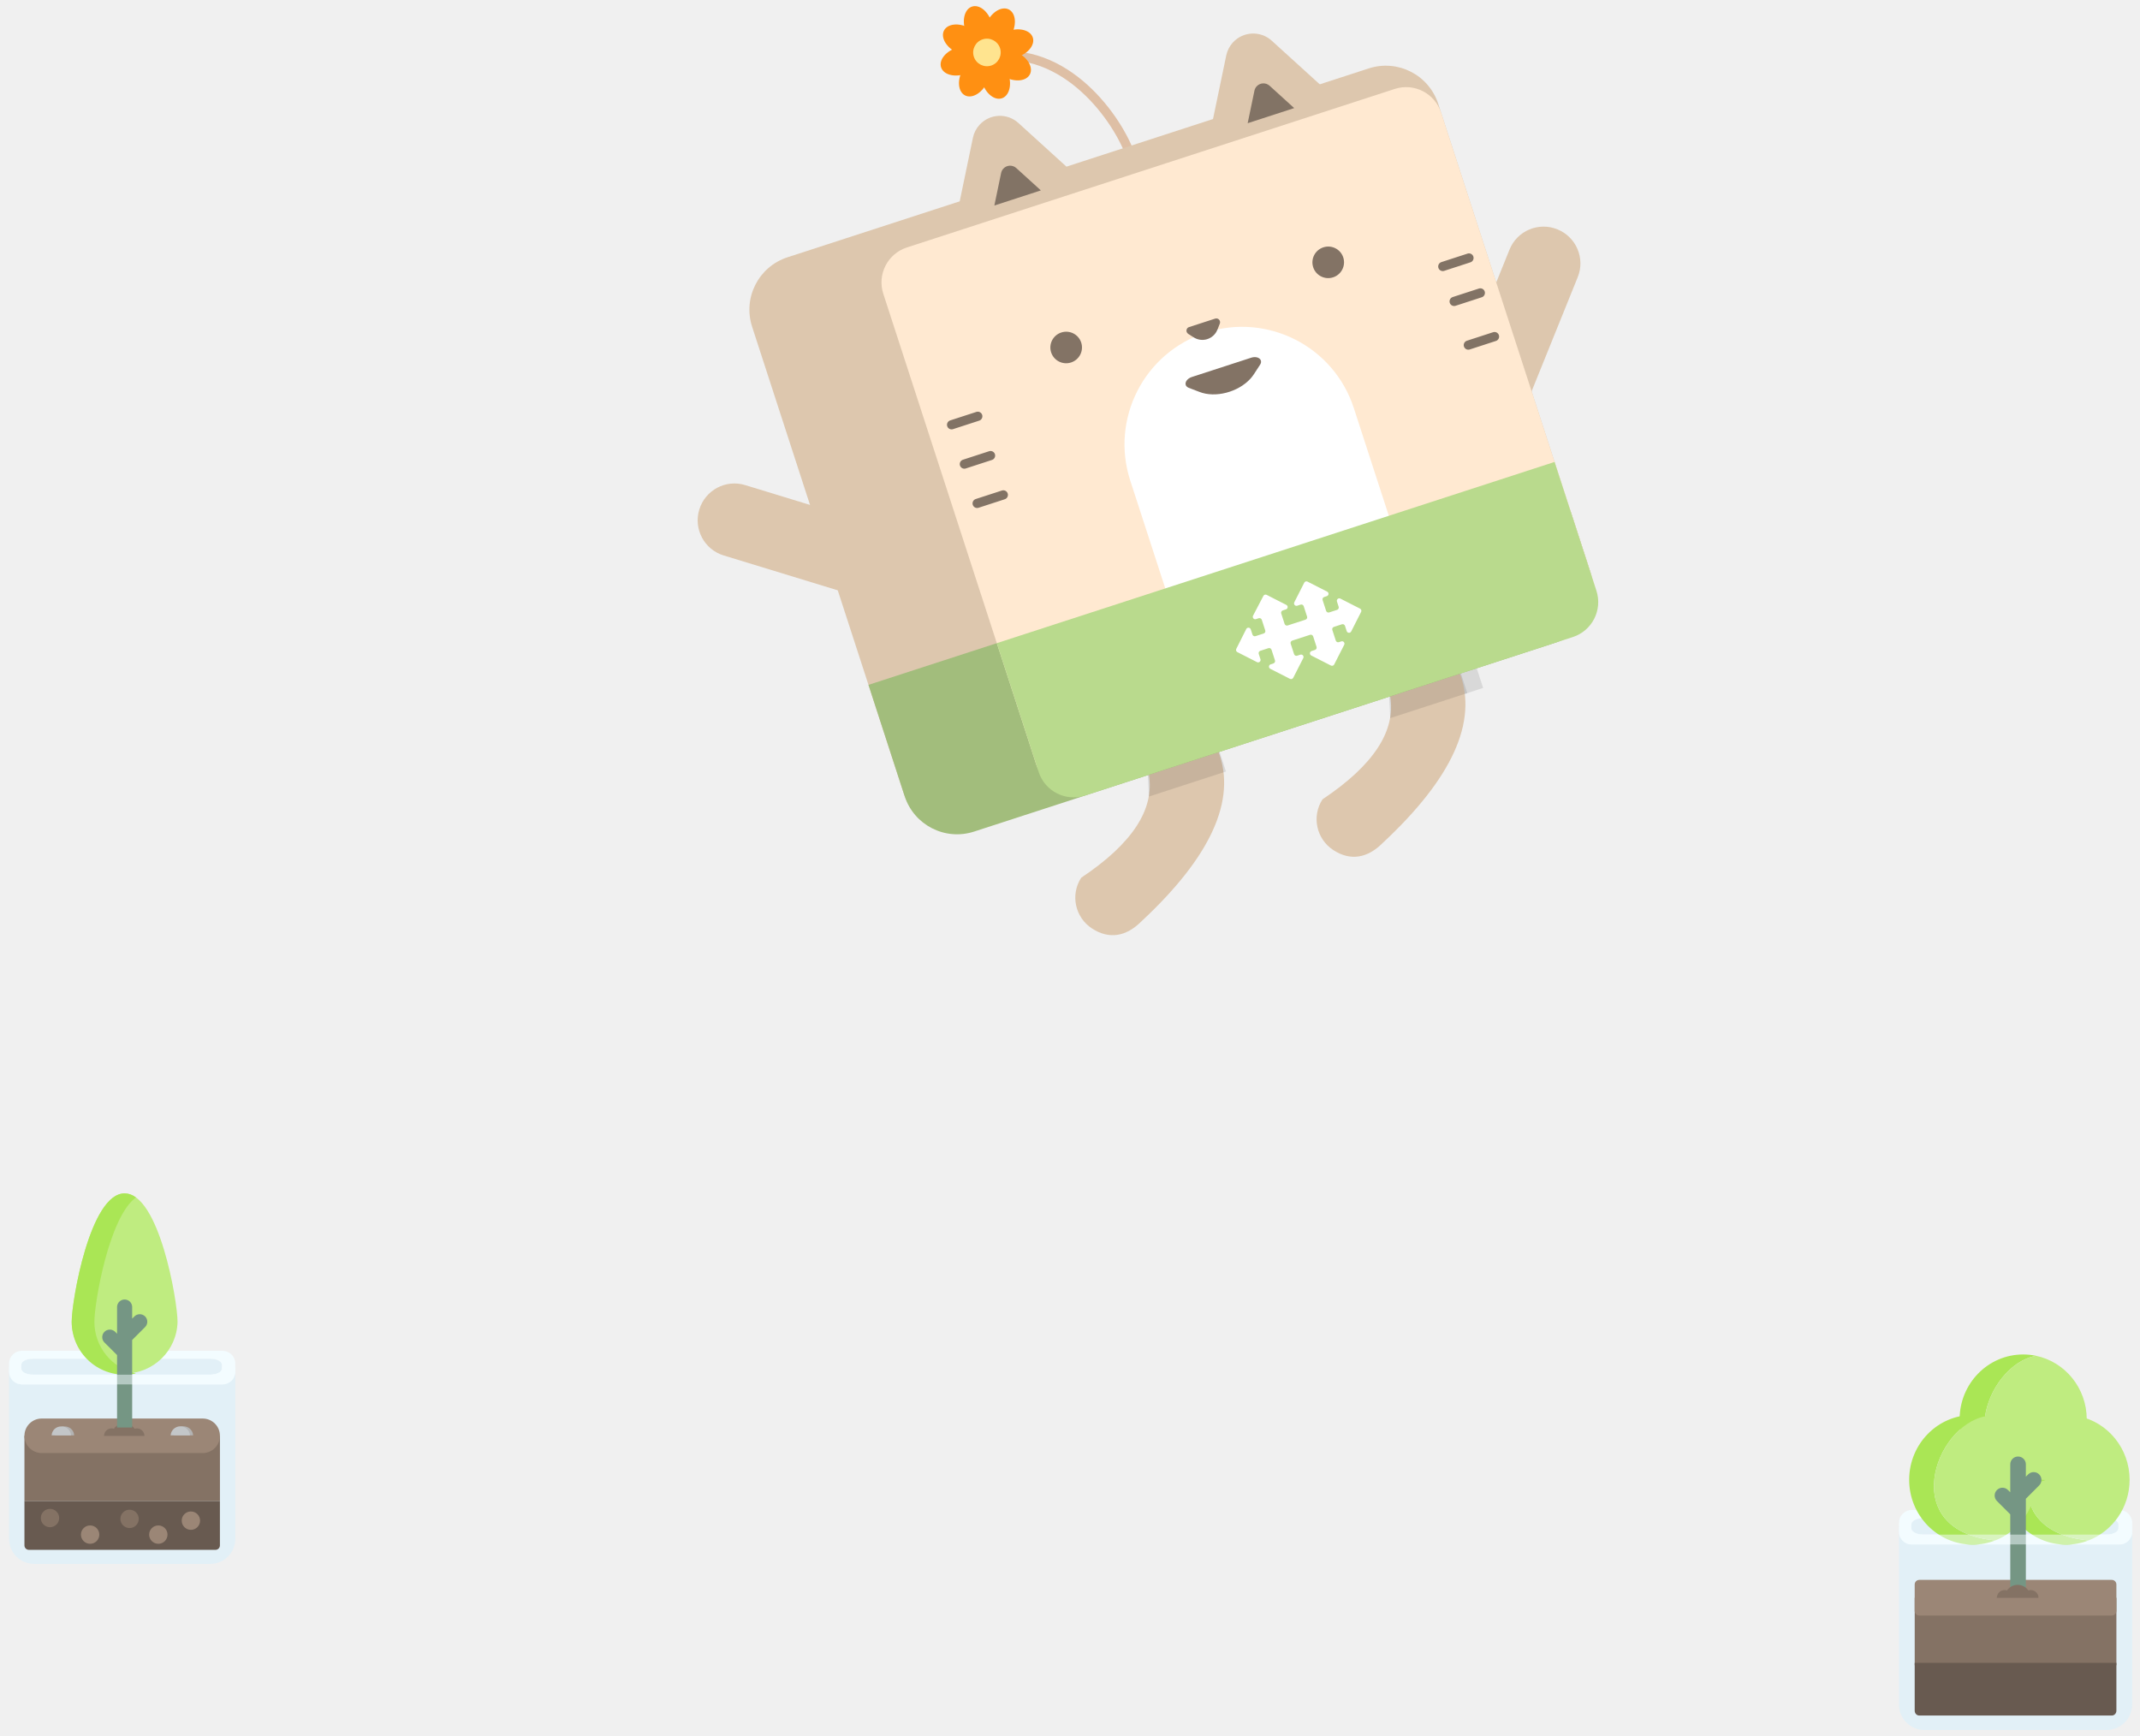
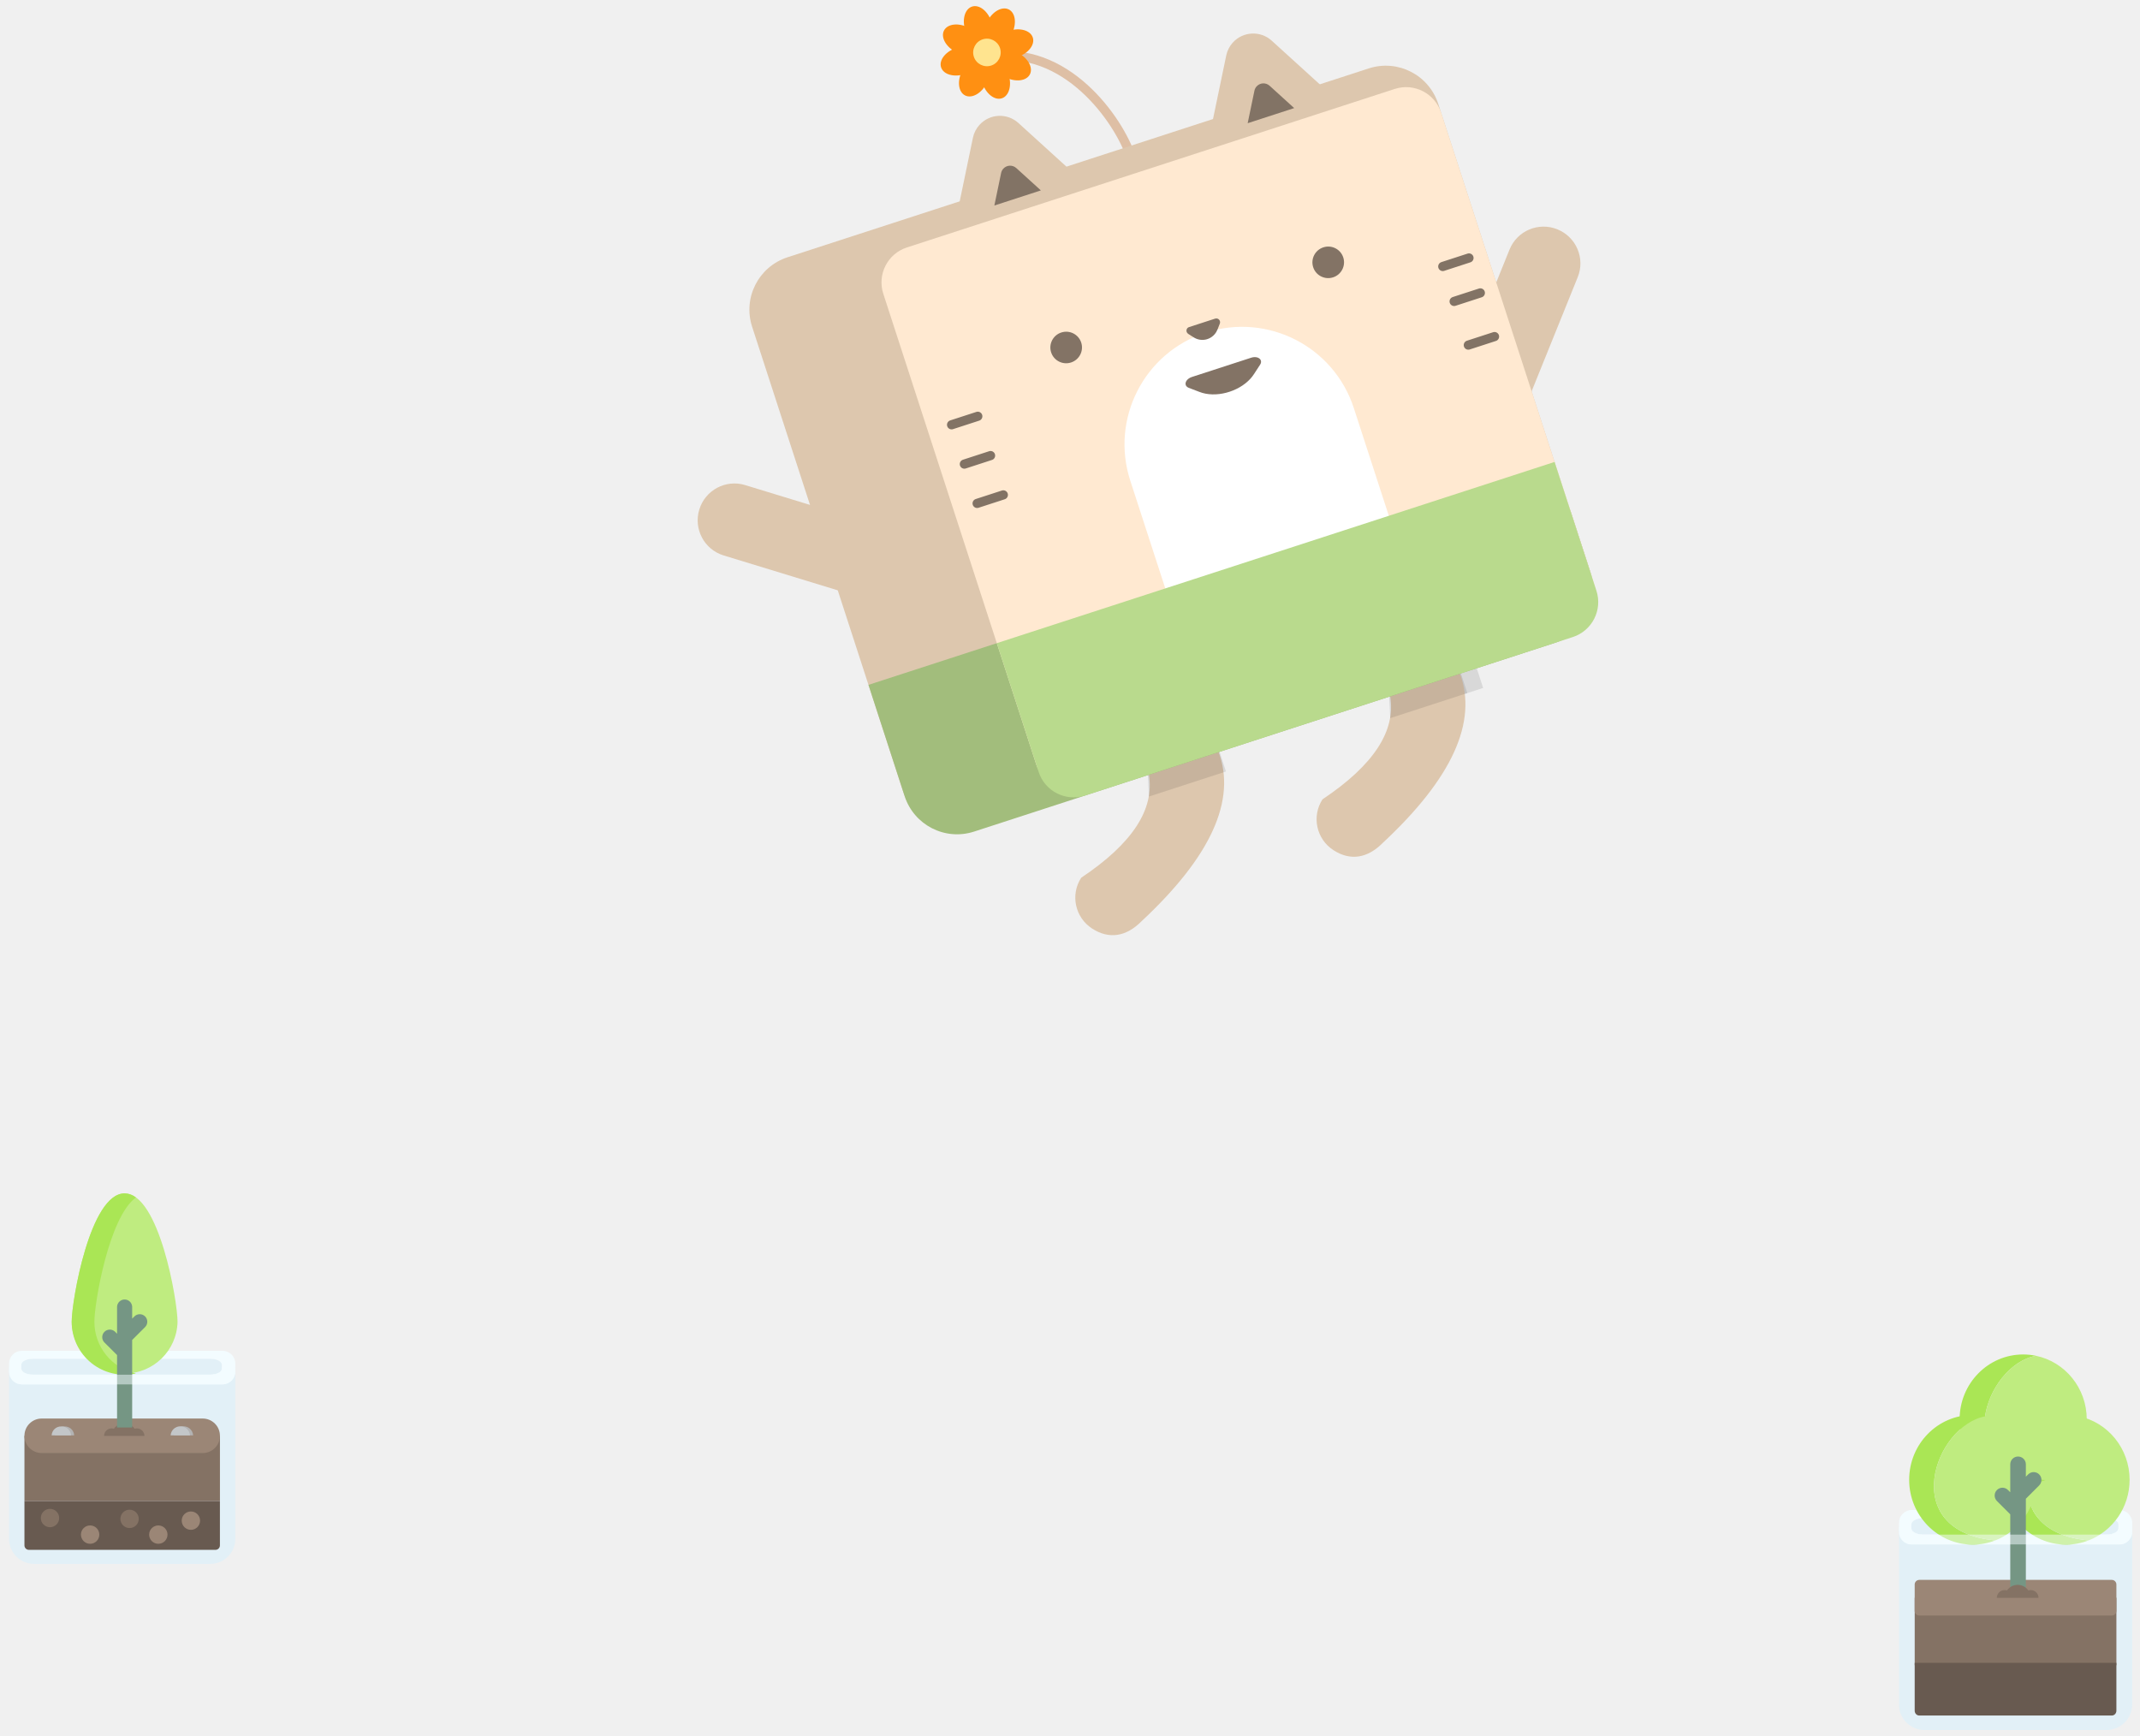
<svg xmlns="http://www.w3.org/2000/svg" xmlns:xlink="http://www.w3.org/1999/xlink" width="233px" height="189px" viewBox="0 0 233 189" version="1.1">
  <defs>
    <polygon id="path-1" points="0.001 22.254 25.415 22.254 25.415 0.131 0.001 0.131" />
    <polygon id="path-3" points="25.416 3.812 25.416 0.035 0.002 0.035 0.002 3.812" />
    <polygon id="path-5" points="0 0.131 0 2.062 25.414 2.062 25.414 0.131" />
  </defs>
-   <g id="Habitat-SaaS-Home-&amp;-Pricing/desktop" stroke="none" stroke-width="1" fill="none" fill-rule="evenodd">
-     <g id="Pricing-(desktop)-V2" transform="translate(-240, -911)">
-       <g id="jumping-habicat" transform="translate(240, 891)">
-         <g id="Group-31-Copy-2" transform="translate(125.7798, 67.53966) scale(-1, 1) rotate(18) translate(-125.7798, -67.53966) translate(73.27975, 14.03966)">
-           <g id="Group-30" transform="translate(0, -0)">
-             <g id="Group-29" transform="translate(-0, 0.555176)">
-               <rect id="Rectangle-3" fill-opacity="0.1" fill="#000000" x="27" y="87" width="8.01" height="3" />
-               <path d="M56.875,8.078 C48.597,9.242 45.588,18.908 45.588,23.246" id="Path-3" stroke="#DEBFA5" />
-               <path d="M65.63,106.267 C63.417,106.267 62.025,104.978 61.55,102.687 C59.04,92.657 60.047,85.967 64.573,82.618 C71.363,77.596 73.527,84.599 69.596,88.821 C66.976,91.637 66.989,96.121 69.635,102.275 C69.635,104.481 67.842,106.267 65.63,106.267 Z" id="Shape-Copy" fill="#DDC7AE" fill-rule="nonzero" transform="translate(65.87828, 93.57096) rotate(-51) translate(-65.87828, -93.57096) " />
-               <path d="M38.006,106.267 C35.793,106.267 34.401,104.978 33.926,102.687 C31.416,92.657 32.423,85.967 36.95,82.618 C43.739,77.596 45.903,84.599 41.973,88.821 C39.352,91.637 39.365,96.121 42.011,102.275 C42.011,104.481 40.218,106.267 38.006,106.267 Z" id="Shape-Copy-2" fill="#DDC7AE" fill-rule="nonzero" transform="translate(38.25438, 93.57096) rotate(-51) translate(-38.25438, -93.57096) " />
-               <path d="M9.907,61.561 C7.695,61.561 5.902,59.775 5.902,57.569 L5.902,42.815 L13.912,42.815 L13.912,57.569 C13.912,59.775 12.12,61.561 9.907,61.561 Z" id="Shape-Copy-3" fill="#DDC7AE" fill-rule="nonzero" transform="translate(9.90711, 52.18828) rotate(-220) translate(-9.90711, -52.18828) " />
-               <rect id="Rectangle-6" fill="#DDC7AE" x="12" y="22" width="78.545" height="65.309" rx="6" />
-               <path d="M18,69 L90.545,69 L90.545,81.746 L90.545,81.746 C90.545,85.06 87.859,87.746 84.545,87.746 L18,87.746 L18,87.746 C14.686,87.746 12,85.06 12,81.746 L12,75 L12,75 C12,71.686 14.686,69 18,69 Z" id="Rectangle-6" fill="#A2BD7C" />
-               <rect id="Rectangle-6-Copy" fill="#FFE9D1" x="12" y="25" width="63.852" height="61.845" rx="4" />
-               <path d="M43.77,43.871 L43.77,43.871 L43.77,43.871 C50.837,43.871 56.565,49.6 56.565,56.666 L56.565,69.728 L30.975,69.728 L30.975,56.666 L30.975,56.666 C30.975,49.6 36.703,43.871 43.77,43.871 Z" id="Rectangle-Copy-9" fill="#FFFFFF" />
-               <path d="M45.627,43.414 L45.202,43.929 C44.566,44.725 43.423,44.824 42.657,44.162 C42.575,44.088 42.504,44.015 42.433,43.929 L42.009,43.414 C41.868,43.242 41.891,42.985 42.056,42.838 C42.127,42.777 42.221,42.74 42.316,42.74 L45.32,42.74 C45.544,42.74 45.721,42.924 45.721,43.157 C45.721,43.242 45.686,43.34 45.627,43.414 Z" id="Shape-Copy-5" fill="#837365" fill-rule="nonzero" />
-               <ellipse id="Oval-Copy" fill="#837365" fill-rule="nonzero" cx="28.722" cy="40.717" rx="1.722" ry="1.717" />
-               <ellipse id="Oval-Copy-2" fill="#837365" fill-rule="nonzero" cx="58.722" cy="40.717" rx="1.722" ry="1.717" />
-               <path d="M47.391,49.014 L46.432,49.789 C44.993,50.988 42.408,51.135 40.676,50.139 C40.489,50.029 40.329,49.918 40.169,49.789 L39.21,49.014 C38.89,48.756 38.943,48.369 39.317,48.148 C39.476,48.055 39.69,48 39.903,48 L46.698,48 C47.204,48 47.604,48.277 47.604,48.627 C47.604,48.756 47.524,48.904 47.391,49.014 Z" id="Shape-Copy-4" fill="#837365" fill-rule="nonzero" />
-               <path d="M14,49 L17,49" id="Line-6" stroke="#827365" stroke-linecap="round" stroke-linejoin="round" />
-               <path d="M70.189,49.366 L73.189,49.366" id="Line-6-Copy-3" stroke="#827365" stroke-linecap="round" stroke-linejoin="round" />
-               <path d="M14,45 L17,45" id="Line-6-Copy" stroke="#827365" stroke-linecap="round" stroke-linejoin="round" />
-               <path d="M70.189,44.866 L73.189,44.866" id="Line-6-Copy-4" stroke="#827365" stroke-linecap="round" stroke-linejoin="round" />
-               <path d="M14,54 L17,54" id="Line-6-Copy-2" stroke="#827365" stroke-linecap="round" stroke-linejoin="round" />
-               <path d="M70.189,53.866 L73.189,53.866" id="Line-6-Copy-5" stroke="#827365" stroke-linecap="round" stroke-linejoin="round" />
-               <g id="Group-2" transform="translate(51, 14)">
-                 <path d="M10.324,1.866 L14.744,9.6 L0.695,9.6 L5.115,1.866 L5.115,1.866 C5.937,0.427 7.769,-0.073 9.208,0.749 C9.673,1.015 10.059,1.4 10.324,1.866 Z" id="Triangle-Copy-4" fill="#DDC7AE" />
-                 <path d="M8.588,6.46 L10.382,9.6 L5.057,9.6 L6.851,6.46 L6.851,6.46 C7.125,5.98 7.736,5.814 8.216,6.088 C8.371,6.176 8.499,6.305 8.588,6.46 Z" id="Triangle-Copy-5" fill="#827365" />
+   <g id="Page-1" stroke="none" stroke-width="1" fill="none" fill-rule="evenodd">
+     <g id="jumping-habicat" transform="translate(0, -20)">
+       <g id="Group-31-Copy-2" transform="translate(125.7798, 67.53966) scale(-1, 1) rotate(18) translate(-125.7798, -67.53966) translate(73.27975, 14.03966)">
+         <g id="Group-30">
+           <g id="Group-29" transform="translate(0, 0.555176)">
+             <rect id="Rectangle-3" fill-opacity="0.1" fill="#000000" fill-rule="nonzero" x="27" y="87" width="8.01" height="3" />
+             <path d="M56.875,8.078 C48.597,9.242 45.588,18.908 45.588,23.246" id="Path-3" stroke="#DEBFA5" />
+             <path d="M65.63,106.267 C63.417,106.267 62.025,104.978 61.55,102.687 C59.04,92.657 60.047,85.967 64.573,82.618 C71.363,77.596 73.527,84.599 69.596,88.821 C66.976,91.637 66.989,96.121 69.635,102.275 C69.635,104.481 67.842,106.267 65.63,106.267 Z" id="Shape-Copy" fill="#DDC7AE" fill-rule="nonzero" transform="translate(65.87828, 93.57096) rotate(-51) translate(-65.87828, -93.57096) " />
+             <path d="M38.006,106.267 C35.793,106.267 34.401,104.978 33.926,102.687 C31.416,92.657 32.423,85.967 36.95,82.618 C43.739,77.596 45.903,84.599 41.973,88.821 C39.352,91.637 39.365,96.121 42.011,102.275 C42.011,104.481 40.218,106.267 38.006,106.267 Z" id="Shape-Copy-2" fill="#DDC7AE" fill-rule="nonzero" transform="translate(38.25438, 93.57096) rotate(-51) translate(-38.25438, -93.57096) " />
+             <path d="M9.907,61.561 C7.695,61.561 5.902,59.775 5.902,57.569 L5.902,42.815 L13.912,42.815 L13.912,57.569 C13.912,59.775 12.12,61.561 9.907,61.561 Z" id="Shape-Copy-3" fill="#DDC7AE" fill-rule="nonzero" transform="translate(9.90711, 52.18828) rotate(140) translate(-9.90711, -52.18828) " />
+             <rect id="Rectangle-6" fill="#DDC7AE" fill-rule="nonzero" x="12" y="22" width="78.545" height="65.309" rx="6" />
+             <path d="M18,69 L90.545,69 L90.545,81.746 C90.545,85.06 87.859,87.746 84.545,87.746 L18,87.746 C14.686,87.746 12,85.06 12,81.746 L12,75 C12,71.686 14.686,69 18,69 Z" id="Rectangle-6" fill="#A2BD7C" fill-rule="nonzero" />
+             <rect id="Rectangle-6-Copy" fill="#FFE9D1" fill-rule="nonzero" x="12" y="25" width="63.852" height="61.845" rx="4" />
+             <path d="M43.77,43.871 C50.837,43.871 56.565,49.6 56.565,56.666 L56.565,69.728 L30.975,69.728 L30.975,56.666 C30.975,49.6 36.703,43.871 43.77,43.871 Z" id="Rectangle-Copy-9" fill="#FFFFFF" fill-rule="nonzero" />
+             <path d="M45.627,43.414 L45.202,43.929 C44.566,44.725 43.423,44.824 42.657,44.162 C42.575,44.088 42.504,44.015 42.433,43.929 L42.009,43.414 C41.868,43.242 41.891,42.985 42.056,42.838 C42.127,42.777 42.221,42.74 42.316,42.74 L45.32,42.74 C45.544,42.74 45.721,42.924 45.721,43.157 C45.721,43.242 45.686,43.34 45.627,43.414 Z" id="Shape-Copy-5" fill="#837365" fill-rule="nonzero" />
+             <ellipse id="Oval-Copy" fill="#837365" fill-rule="nonzero" cx="28.722" cy="40.717" rx="1.722" ry="1.717" />
+             <ellipse id="Oval-Copy-2" fill="#837365" fill-rule="nonzero" cx="58.722" cy="40.717" rx="1.722" ry="1.717" />
+             <path d="M47.391,49.014 L46.432,49.789 C44.993,50.988 42.408,51.135 40.676,50.139 C40.489,50.029 40.329,49.918 40.169,49.789 L39.21,49.014 C38.89,48.756 38.943,48.369 39.317,48.148 C39.476,48.055 39.69,48 39.903,48 L46.698,48 C47.204,48 47.604,48.277 47.604,48.627 C47.604,48.756 47.524,48.904 47.391,49.014 Z" id="Shape-Copy-4" fill="#837365" fill-rule="nonzero" />
+             <path d="M14,49 L17,49" id="Line-6" stroke="#827365" stroke-linecap="round" stroke-linejoin="round" />
+             <path d="M70.189,49.366 L73.189,49.366" id="Line-6-Copy-3" stroke="#827365" stroke-linecap="round" stroke-linejoin="round" />
+             <path d="M14,45 L17,45" id="Line-6-Copy" stroke="#827365" stroke-linecap="round" stroke-linejoin="round" />
+             <path d="M70.189,44.866 L73.189,44.866" id="Line-6-Copy-4" stroke="#827365" stroke-linecap="round" stroke-linejoin="round" />
+             <path d="M14,54 L17,54" id="Line-6-Copy-2" stroke="#827365" stroke-linecap="round" stroke-linejoin="round" />
+             <path d="M70.189,53.866 L73.189,53.866" id="Line-6-Copy-5" stroke="#827365" stroke-linecap="round" stroke-linejoin="round" />
+             <g id="Group-2" transform="translate(51, 14)" fill-rule="nonzero">
+               <path d="M10.324,1.866 L14.744,9.6 L0.695,9.6 L5.115,1.866 C5.937,0.427 7.769,-0.073 9.208,0.749 C9.673,1.015 10.059,1.4 10.324,1.866 Z" id="Triangle-Copy-4" fill="#DDC7AE" />
+               <path d="M8.588,6.46 L10.382,9.6 L5.057,9.6 L6.851,6.46 C7.125,5.98 7.736,5.814 8.216,6.088 C8.371,6.176 8.499,6.305 8.588,6.46 Z" id="Triangle-Copy-5" fill="#827365" />
+             </g>
+             <g id="Group-2-Copy" transform="translate(22, 14)" fill-rule="nonzero">
+               <path d="M10.324,1.866 L14.744,9.6 L0.695,9.6 L5.115,1.866 C5.937,0.427 7.769,-0.073 9.208,0.749 C9.673,1.015 10.059,1.4 10.324,1.866 Z" id="Triangle-Copy-4" fill="#DDC7AE" />
+               <path d="M8.588,6.46 L10.382,9.6 L5.057,9.6 L6.851,6.46 C7.125,5.98 7.736,5.814 8.216,6.088 C8.371,6.176 8.499,6.305 8.588,6.46 Z" id="Triangle-Copy-5" fill="#827365" />
+             </g>
+             <polygon id="Rectangle-3-Copy" fill-opacity="0.1" fill="#000000" fill-rule="nonzero" points="56.44 87 64.45 87 65.26 90 56.44 90" />
+             <polygon id="Rectangle-3-Copy-3" fill-opacity="0.1" fill="#000000" fill-rule="nonzero" points="28.816 87 36.826 87 37.636 90 28.816 90" />
+             <path d="M94.487,59.901 C92.274,59.901 90.482,58.115 90.482,55.909 L90.482,41.155 L98.492,41.155 L98.492,55.909 C98.492,58.115 96.699,59.901 94.487,59.901 Z" id="Shape-Copy-6" fill="#DDC7AE" fill-rule="nonzero" transform="translate(94.48689, 50.52846) rotate(-125) translate(-94.48689, -50.52846) " />
+             <g id="Group-28" transform="translate(48.5, 0)" fill-rule="nonzero">
+               <g id="Group-27" fill="#FF9012">
+                 <g id="Group-25" transform="translate(3.25, 2.25)">
+                   <ellipse id="Oval-2" transform="translate(8.25, 5.25) rotate(90) translate(-8.25, -5.25) " cx="8.25" cy="5.25" rx="1.5" ry="2.25" />
+                   <ellipse id="Oval-2" cx="5.25" cy="2.25" rx="1.5" ry="2.25" />
+                   <ellipse id="Oval-2" transform="translate(2.25, 5.25) rotate(-90) translate(-2.25, -5.25) " cx="2.25" cy="5.25" rx="1.5" ry="2.25" />
+                   <ellipse id="Oval-2" transform="translate(5.25, 8.25) rotate(-180) translate(-5.25, -8.25) " cx="5.25" cy="8.25" rx="1.5" ry="2.25" />
+                 </g>
+                 <g id="Group-25" transform="translate(8.5, 7.853553) rotate(45) translate(-8.5, -7.853553) translate(3, 2.353553)">
+                   <ellipse id="Oval-2" transform="translate(8.25, 5.25) rotate(90) translate(-8.25, -5.25) " cx="8.25" cy="5.25" rx="1.5" ry="2.25" />
+                   <ellipse id="Oval-2" cx="5.25" cy="2.25" rx="1.5" ry="2.25" />
+                   <ellipse id="Oval-2" transform="translate(2.25, 5.25) rotate(-90) translate(-2.25, -5.25) " cx="2.25" cy="5.25" rx="1.5" ry="2.25" />
+                   <ellipse id="Oval-2" transform="translate(5.25, 8.25) rotate(-180) translate(-5.25, -8.25) " cx="5.25" cy="8.25" rx="1.5" ry="2.25" />
+                 </g>
              </g>
-               <g id="Group-2-Copy" transform="translate(22, 14)">
-                 <path d="M10.324,1.866 L14.744,9.6 L0.695,9.6 L5.115,1.866 L5.115,1.866 C5.937,0.427 7.769,-0.073 9.208,0.749 C9.673,1.015 10.059,1.4 10.324,1.866 Z" id="Triangle-Copy-4" fill="#DDC7AE" />
-                 <path d="M8.588,6.46 L10.382,9.6 L5.057,9.6 L6.851,6.46 L6.851,6.46 C7.125,5.98 7.736,5.814 8.216,6.088 C8.371,6.176 8.499,6.305 8.588,6.46 Z" id="Triangle-Copy-5" fill="#827365" />
-               </g>
-               <polygon id="Rectangle-3-Copy" fill-opacity="0.1" fill="#000000" points="56.44 87 64.45 87 65.26 90 56.44 90" />
-               <polygon id="Rectangle-3-Copy-3" fill-opacity="0.1" fill="#000000" points="28.816 87 36.826 87 37.636 90 28.816 90" />
-               <path d="M94.487,59.901 C92.274,59.901 90.482,58.115 90.482,55.909 L90.482,41.155 L98.492,41.155 L98.492,55.909 C98.492,58.115 96.699,59.901 94.487,59.901 Z" id="Shape-Copy-6" fill="#DDC7AE" fill-rule="nonzero" transform="translate(94.48689, 50.52846) rotate(-125) translate(-94.48689, -50.52846) " />
-               <g id="Group-28" transform="translate(48.5, -0)">
-                 <g id="Group-27" fill="#FF9012">
-                   <g id="Group-25" transform="translate(3.25, 2.25)">
-                     <ellipse id="Oval-2" transform="translate(8.25, 5.25) rotate(-270) translate(-8.25, -5.25) " cx="8.25" cy="5.25" rx="1.5" ry="2.25" />
-                     <ellipse id="Oval-2" cx="5.25" cy="2.25" rx="1.5" ry="2.25" />
-                     <ellipse id="Oval-2" transform="translate(2.25, 5.25) rotate(-90) translate(-2.25, -5.25) " cx="2.25" cy="5.25" rx="1.5" ry="2.25" />
-                     <ellipse id="Oval-2" transform="translate(5.25, 8.25) rotate(-180) translate(-5.25, -8.25) " cx="5.25" cy="8.25" rx="1.5" ry="2.25" />
-                   </g>
-                   <g id="Group-25" transform="translate(8.5, 7.853553) rotate(45) translate(-8.5, -7.853553) translate(3, 2.353553)">
-                     <ellipse id="Oval-2" transform="translate(8.25, 5.25) rotate(-270) translate(-8.25, -5.25) " cx="8.25" cy="5.25" rx="1.5" ry="2.25" />
-                     <ellipse id="Oval-2" cx="5.25" cy="2.25" rx="1.5" ry="2.25" />
-                     <ellipse id="Oval-2" transform="translate(2.25, 5.25) rotate(-90) translate(-2.25, -5.25) " cx="2.25" cy="5.25" rx="1.5" ry="2.25" />
-                     <ellipse id="Oval-2" transform="translate(5.25, 8.25) rotate(-180) translate(-5.25, -8.25) " cx="5.25" cy="8.25" rx="1.5" ry="2.25" />
-                   </g>
-                 </g>
-                 <path d="M8.5,9 C7.673,9 7,8.327 7,7.5 C7,6.673 7.673,6 8.5,6 C9.327,6 10,6.673 10,7.5 C10,8.327 9.327,9 8.5,9" id="Fill-4" fill="#FFE48F" />
-               </g>
-               <path d="M12,69 L75.852,69 L75.852,83.746 L75.852,83.746 C75.852,85.955 74.061,87.746 71.852,87.746 L16,87.746 L16,87.746 C13.791,87.746 12,85.955 12,83.746 L12,69 Z" id="Rectangle-6-Copy" fill="#B9DA8D" />
-               <path d="M51.251,78.014 L49.547,79.718 C49.471,79.795 49.356,79.818 49.256,79.777 C49.156,79.735 49.091,79.637 49.092,79.529 L49.092,78.922 C49.092,78.776 48.974,78.657 48.827,78.657 L47.893,78.657 C47.747,78.657 47.628,78.776 47.628,78.922 L47.628,80.14 C47.628,80.286 47.747,80.405 47.893,80.405 L48.206,80.405 C48.314,80.404 48.412,80.468 48.454,80.568 C48.495,80.668 48.472,80.783 48.395,80.859 L46.691,82.563 C46.588,82.659 46.429,82.659 46.327,82.563 L44.623,80.859 C44.546,80.783 44.523,80.668 44.564,80.568 C44.606,80.468 44.704,80.404 44.812,80.405 L45.175,80.405 C45.322,80.405 45.441,80.286 45.441,80.14 L45.441,78.94 C45.441,78.794 45.322,78.675 45.175,78.675 L43.133,78.675 C42.987,78.675 42.868,78.794 42.868,78.94 L42.868,80.14 C42.868,80.286 42.987,80.405 43.133,80.405 L43.518,80.405 C43.626,80.404 43.724,80.468 43.766,80.568 C43.808,80.668 43.784,80.783 43.707,80.859 L42.003,82.563 C41.901,82.659 41.742,82.659 41.64,82.563 L39.935,80.859 C39.858,80.783 39.835,80.668 39.877,80.568 C39.918,80.468 40.016,80.404 40.124,80.405 L40.401,80.405 C40.547,80.405 40.666,80.286 40.666,80.14 L40.666,78.922 C40.666,78.776 40.547,78.657 40.401,78.657 L39.481,78.657 C39.335,78.657 39.216,78.776 39.216,78.922 L39.216,79.522 C39.217,79.63 39.152,79.728 39.053,79.77 C38.953,79.811 38.838,79.788 38.762,79.711 L37.072,78.014 C36.976,77.912 36.976,77.753 37.072,77.651 L38.776,75.946 C38.852,75.869 38.967,75.846 39.067,75.888 C39.167,75.929 39.232,76.027 39.23,76.135 L39.23,76.735 C39.23,76.881 39.349,77 39.496,77 L40.401,77 C40.547,77 40.666,76.881 40.666,76.735 L40.666,75.499 C40.666,75.353 40.547,75.234 40.401,75.234 L40.099,75.234 C39.991,75.235 39.893,75.171 39.851,75.071 C39.81,74.971 39.833,74.856 39.91,74.78 L41.614,73.076 C41.716,72.98 41.875,72.98 41.978,73.076 L43.671,74.776 C43.748,74.852 43.771,74.967 43.73,75.067 C43.688,75.167 43.59,75.232 43.482,75.23 L43.097,75.23 C42.95,75.23 42.831,75.349 42.831,75.496 L42.831,76.688 C42.831,76.834 42.95,76.953 43.097,76.953 L45.139,76.953 C45.285,76.953 45.404,76.834 45.404,76.688 L45.404,75.496 C45.404,75.349 45.285,75.23 45.139,75.23 L44.776,75.23 C44.667,75.232 44.569,75.167 44.528,75.067 C44.486,74.967 44.51,74.852 44.587,74.776 L46.291,73.072 C46.393,72.976 46.552,72.976 46.654,73.072 L48.395,74.776 C48.472,74.852 48.495,74.967 48.454,75.067 C48.412,75.167 48.314,75.232 48.206,75.23 L47.893,75.23 C47.747,75.23 47.628,75.349 47.628,75.496 L47.628,76.713 C47.628,76.86 47.747,76.978 47.893,76.978 L48.827,76.978 C48.974,76.978 49.092,76.86 49.092,76.713 L49.092,76.117 C49.091,76.009 49.156,75.911 49.256,75.869 C49.356,75.828 49.471,75.851 49.547,75.928 L51.251,77.651 C51.347,77.753 51.347,77.912 51.251,78.014 L51.251,78.014 Z" id="Shape" fill="#FFFFFF" fill-rule="nonzero" />
+               <path d="M8.5,9 C7.673,9 7,8.327 7,7.5 C7,6.673 7.673,6 8.5,6 C9.327,6 10,6.673 10,7.5 C10,8.327 9.327,9 8.5,9" id="Fill-4" fill="#FFE48F" />
+             </g>
+             <path d="M12,69 L75.852,69 L75.852,83.746 C75.852,85.955 74.061,87.746 71.852,87.746 L16,87.746 C13.791,87.746 12,85.955 12,83.746 L12,69 Z" id="Rectangle-6-Copy" fill="#B9DA8D" fill-rule="nonzero" />
+           </g>
+         </g>
+       </g>
+       <g id="Asset-268-Copy-3" transform="translate(0.986328, 149.9302)" fill-rule="nonzero">
+         <path d="M24.633,18.928 L24.633,37.616 C24.633,39.122 23.41,40.344 21.901,40.344 L2.734,40.344 C2.009,40.345 1.314,40.057 0.801,39.546 C0.288,39.034 -2.85327692e-07,38.34 0,37.616 L0,18.928 L1.318,18.928 L1.318,19.085 C1.318,19.446 1.864,19.741 2.547,19.741 L21.935,19.741 C22.611,19.741 23.164,19.448 23.164,19.085 L23.164,18.928 L24.633,18.928 Z" id="Shape" fill="#E2F0F7" />
+         <path d="M23.178,18.928 L23.178,19.085 C23.178,19.446 22.626,19.741 21.95,19.741 L2.562,19.741 C1.878,19.741 1.333,19.448 1.333,19.085 L1.333,18.928 L23.178,18.928 Z" id="Shape" fill="#E2F0F7" />
+         <path d="M23.178,18.661 L23.178,19.085 C23.178,19.446 22.626,19.741 21.95,19.741 L2.562,19.741 C1.878,19.741 1.333,19.448 1.333,19.085 L1.333,18.661 C1.333,18.301 1.878,18.005 2.562,18.005 L21.95,18.005 C22.626,18.008 23.178,18.301 23.178,18.661 Z" id="Shape" fill="#F3FCFF" />
+         <path d="M23.178,18.661 L23.178,19.085 C23.178,19.446 22.626,19.741 21.95,19.741 L2.562,19.741 C1.878,19.741 1.333,19.448 1.333,19.085 L1.333,18.661 C1.333,18.301 1.878,18.005 2.562,18.005 L21.95,18.005 C22.626,18.008 23.178,18.301 23.178,18.661 Z" id="Shape" fill="#E2F0F7" />
+         <path d="M23.246,17.141 L1.389,17.141 C1.02,17.14 0.667,17.285 0.406,17.545 C0.146,17.805 -0.001,18.158 -1.07625277e-16,18.526 L-1.07625277e-16,19.412 C-0.001,19.779 0.145,20.132 0.405,20.392 C0.665,20.651 1.018,20.797 1.386,20.797 L23.246,20.797 C24.011,20.795 24.631,20.176 24.633,19.412 L24.633,18.526 C24.631,17.762 24.011,17.143 23.246,17.141 Z M23.178,19.078 C23.178,19.438 22.626,19.734 21.95,19.734 L2.562,19.734 C1.878,19.734 1.333,19.441 1.333,19.078 L1.333,18.661 C1.333,18.301 1.878,18.005 2.562,18.005 L21.95,18.005 C22.626,18.005 23.178,18.298 23.178,18.661 L23.178,19.078 Z" id="Shape" fill="#F3FCFF" />
+         <rect id="Rectangle-path" fill="#847264" x="1.675" y="26.393" width="21.286" height="7.119" />
+         <path d="M1.675,33.513 L22.958,33.513 L22.958,38.327 C22.958,38.595 22.741,38.812 22.473,38.812 L2.159,38.812 C1.892,38.812 1.675,38.595 1.675,38.327 L1.675,33.513 Z" id="Shape" fill="#685A50" />
+         <rect id="Rectangle-path" fill="#9B8676" x="1.675" y="24.515" width="21.286" height="3.757" rx="1.878" />
+         <path d="M20.045,26.345 L17.934,26.345 C17.972,25.791 18.432,25.361 18.988,25.361 C19.544,25.361 20.005,25.791 20.042,26.345 L20.045,26.345 Z" id="Shape" fill="#B3B3B3" />
+         <path d="M19.698,26.345 L17.59,26.345 C17.627,25.791 18.088,25.361 18.644,25.361 C19.2,25.361 19.661,25.791 19.698,26.345 Z" id="Shape" fill="#C3C6C8" />
+         <path d="M7.089,26.345 L4.98,26.345 C5.007,25.788 5.477,25.356 6.035,25.377 C6.592,25.356 7.063,25.788 7.089,26.345 Z" id="Shape" fill="#B3B3B3" />
+         <path d="M6.745,26.345 L4.636,26.345 C4.662,25.788 5.133,25.356 5.69,25.377 C6.248,25.356 6.718,25.788 6.745,26.345 Z" id="Shape" fill="#C3C6C8" />
+         <circle id="Oval" fill="#9B8676" cx="16.252" cy="37.153" r="1" />
+         <circle id="Oval" fill="#9B8676" cx="8.826" cy="37.153" r="1" />
+         <circle id="Oval" fill="#847264" cx="13.121" cy="35.44" r="1" />
+         <circle id="Oval" fill="#9B8676" cx="19.798" cy="35.633" r="1" />
+         <circle id="Oval" fill="#847264" cx="4.457" cy="35.348" r="1" />
+         <path d="M10.341,26.41 L14.74,26.41 C14.74,25.956 14.371,25.587 13.916,25.587 C13.833,25.589 13.752,25.602 13.673,25.628 C13.417,25.258 12.996,25.038 12.545,25.038 C12.095,25.038 11.673,25.258 11.417,25.628 C11.339,25.602 11.257,25.589 11.175,25.587 C10.955,25.585 10.743,25.67 10.586,25.825 C10.429,25.979 10.341,26.19 10.341,26.41 Z" id="Shape" fill="#847264" />
+         <path d="M12.58,0 C8.824,0 6.82,11.702 6.82,13.977 C6.884,17.11 9.445,19.616 12.582,19.616 C15.718,19.616 18.279,17.11 18.344,13.977 C18.344,11.702 16.337,0 12.58,0 Z" id="Shape" fill="#BFEC80" />
+         <path d="M9.289,13.977 C9.289,11.966 10.857,2.6 13.816,0.445 C13.463,0.168 13.03,0.012 12.58,0 C8.824,-2.31935679e-16 6.82,11.702 6.82,13.977 C6.813,15.723 7.601,17.377 8.962,18.472 C10.322,19.567 12.108,19.985 13.814,19.608 C11.17,19.024 9.288,16.682 9.289,13.977 Z" id="Shape" fill="#AAE655" />
+         <path d="M14.81,13.396 C14.489,13.076 13.968,13.076 13.647,13.396 L13.404,13.638 L13.404,12.334 C13.381,11.897 13.019,11.555 12.582,11.555 C12.144,11.555 11.783,11.897 11.759,12.334 L11.759,15.282 L11.517,15.04 C11.19,14.751 10.695,14.765 10.387,15.073 C10.078,15.381 10.063,15.876 10.353,16.202 L11.759,17.606 L11.759,25.488 L13.404,25.488 L13.404,15.962 L14.81,14.558 C15.131,14.237 15.131,13.718 14.81,13.396 Z" id="Shape" fill="#759684" />
+         <g id="Group" opacity="0.5" transform="translate(0, 18.8817)" fill="#F3FCFF">
+           <path d="M24.633,0.046 L24.633,0.53 C24.631,1.294 24.011,1.913 23.246,1.915 L1.386,1.915 C1.018,1.915 0.665,1.77 0.405,1.51 C0.145,1.25 -0.001,0.898 0,0.53 L-2.12896319e-06,0.046 L1.318,0.046 L1.318,0.203 C1.318,0.564 1.864,0.859 2.547,0.859 L21.935,0.859 C22.611,0.859 23.164,0.566 23.164,0.203 L23.164,0.046 L24.633,0.046 Z" id="Shape" />
+         </g>
+       </g>
+       <g id="Page-1-Copy-2" transform="translate(206.7426, 167.2193)">
+         <g id="Group-13" transform="translate(0, 17.14089)">
+           <g id="Group-3" transform="translate(0, 1.750295)">
+             <g id="Fill-1-Clipped">
+               <mask id="mask-2" fill="white">
+                 <use xlink:href="#path-1" />
+               </mask>
+               <g id="path-1" />
+               <path d="M25.415,0.131 L25.415,19.435 C25.415,20.992 24.153,22.254 22.596,22.254 L2.82,22.254 C1.263,22.254 0.001,20.992 0.001,19.435 L0.001,0.131 L1.361,0.131 L1.361,0.293 C1.361,0.667 1.925,0.97 2.63,0.97 L22.645,0.97 C23.343,0.97 23.914,0.667 23.914,0.293 L23.914,0.131 L25.415,0.131 Z" id="Fill-1" fill="#E2F0F7" fill-rule="nonzero" mask="url(#mask-2)" />
+             </g>
+           </g>
+           <path d="M23.915,1.881 L23.915,2.043 C23.915,2.417 23.344,2.72 22.646,2.72 L2.631,2.72 C1.926,2.72 1.362,2.417 1.362,2.043 L1.362,1.881 L23.915,1.881 Z" id="Fill-4" fill="#E2F0F7" fill-rule="nonzero" />
+           <path d="M23.915,1.606 L23.915,2.044 C23.915,2.417 23.344,2.72 22.646,2.72 L2.631,2.72 C1.926,2.72 1.362,2.417 1.362,2.044 L1.362,1.606 C1.362,1.233 1.926,0.93 2.631,0.93 L22.646,0.93 C23.344,0.93 23.915,1.233 23.915,1.606" id="Fill-6" fill="#F3FCFF" fill-rule="nonzero" />
+           <path d="M23.915,1.606 L23.915,2.044 C23.915,2.417 23.344,2.72 22.646,2.72 L2.631,2.72 C1.926,2.72 1.362,2.417 1.362,2.044 L1.362,1.606 C1.362,1.233 1.926,0.93 2.631,0.93 L22.646,0.93 C23.344,0.93 23.915,1.233 23.915,1.606" id="Fill-8" fill="#E2F0F7" fill-rule="nonzero" />
+           <g id="Group-12">
+             <g id="Fill-10-Clipped">
+               <mask id="mask-4" fill="white">
+                 <use xlink:href="#path-3" />
+               </mask>
+               <g id="path-3" />
+               <path d="M23.915,2.043 C23.915,2.417 23.344,2.72 22.646,2.72 L2.631,2.72 C1.926,2.72 1.362,2.417 1.362,2.043 L1.362,1.606 C1.362,1.233 1.926,0.93 2.631,0.93 L22.646,0.93 C23.344,0.93 23.915,1.233 23.915,1.606 L23.915,2.043 Z M23.985,0.035 L1.432,0.035 C0.636,0.035 0.002,0.676 0.002,1.466 L0.002,2.382 C0.002,3.171 0.636,3.812 1.432,3.812 L23.985,3.812 C24.775,3.812 25.416,3.171 25.416,2.382 L25.416,1.466 C25.416,0.676 24.775,0.035 23.985,0.035 Z" id="Fill-10" fill="#F3FCFF" fill-rule="nonzero" mask="url(#mask-4)" />
            </g>
          </g>
        </g>
-         <g id="Asset-268-Copy-3" transform="translate(0.986328, 149.9302)" fill-rule="nonzero">
-           <path d="M24.633,18.928 L24.633,37.616 C24.633,39.122 23.41,40.344 21.901,40.344 L2.734,40.344 C2.009,40.345 1.314,40.057 0.801,39.546 C0.288,39.034 -2.85327692e-07,38.34 0,37.616 L0,18.928 L1.318,18.928 L1.318,19.085 C1.318,19.446 1.864,19.741 2.547,19.741 L21.935,19.741 C22.611,19.741 23.164,19.448 23.164,19.085 L23.164,18.928 L24.633,18.928 Z" id="Shape" fill="#E2F0F7" />
-           <path d="M23.178,18.928 L23.178,19.085 C23.178,19.446 22.626,19.741 21.95,19.741 L2.562,19.741 C1.878,19.741 1.333,19.448 1.333,19.085 L1.333,18.928 L23.178,18.928 Z" id="Shape" fill="#E2F0F7" />
-           <path d="M23.178,18.661 L23.178,19.085 C23.178,19.446 22.626,19.741 21.95,19.741 L2.562,19.741 C1.878,19.741 1.333,19.448 1.333,19.085 L1.333,18.661 C1.333,18.301 1.878,18.005 2.562,18.005 L21.95,18.005 C22.626,18.008 23.178,18.301 23.178,18.661 Z" id="Shape" fill="#F3FCFF" />
-           <path d="M23.178,18.661 L23.178,19.085 C23.178,19.446 22.626,19.741 21.95,19.741 L2.562,19.741 C1.878,19.741 1.333,19.448 1.333,19.085 L1.333,18.661 C1.333,18.301 1.878,18.005 2.562,18.005 L21.95,18.005 C22.626,18.008 23.178,18.301 23.178,18.661 Z" id="Shape" fill="#E2F0F7" />
-           <path d="M23.246,17.141 L1.389,17.141 C1.02,17.14 0.667,17.285 0.406,17.545 C0.146,17.805 -0.001,18.158 -1.07625277e-16,18.526 L-1.07625277e-16,19.412 C-0.001,19.779 0.145,20.132 0.405,20.392 C0.665,20.651 1.018,20.797 1.386,20.797 L23.246,20.797 C24.011,20.795 24.631,20.176 24.633,19.412 L24.633,18.526 C24.631,17.762 24.011,17.143 23.246,17.141 L23.246,17.141 Z M23.178,19.078 C23.178,19.438 22.626,19.734 21.95,19.734 L2.562,19.734 C1.878,19.734 1.333,19.441 1.333,19.078 L1.333,18.661 C1.333,18.301 1.878,18.005 2.562,18.005 L21.95,18.005 C22.626,18.005 23.178,18.298 23.178,18.661 L23.178,19.078 Z" id="Shape" fill="#F3FCFF" />
-           <rect id="Rectangle-path" fill="#847264" x="1.675" y="26.393" width="21.286" height="7.119" />
-           <path d="M1.675,33.513 L22.958,33.513 L22.958,38.327 C22.958,38.595 22.741,38.812 22.473,38.812 L2.159,38.812 C1.892,38.812 1.675,38.595 1.675,38.327 L1.675,33.513 Z" id="Shape" fill="#685A50" />
-           <rect id="Rectangle-path" fill="#9B8676" x="1.675" y="24.515" width="21.286" height="3.757" rx="1.878" />
-           <path d="M20.045,26.345 L17.934,26.345 C17.972,25.791 18.432,25.361 18.988,25.361 C19.544,25.361 20.005,25.791 20.042,26.345 L20.045,26.345 Z" id="Shape" fill="#B3B3B3" />
-           <path d="M19.698,26.345 L17.59,26.345 C17.627,25.791 18.088,25.361 18.644,25.361 C19.2,25.361 19.661,25.791 19.698,26.345 Z" id="Shape" fill="#C3C6C8" />
-           <path d="M7.089,26.345 L4.98,26.345 C5.007,25.788 5.477,25.356 6.035,25.377 C6.592,25.356 7.063,25.788 7.089,26.345 Z" id="Shape" fill="#B3B3B3" />
-           <path d="M6.745,26.345 L4.636,26.345 C4.662,25.788 5.133,25.356 5.69,25.377 C6.248,25.356 6.718,25.788 6.745,26.345 Z" id="Shape" fill="#C3C6C8" />
-           <ellipse id="Oval" fill="#9B8676" cx="16.252" cy="37.153" rx="1" ry="1" />
-           <ellipse id="Oval" fill="#9B8676" cx="8.826" cy="37.153" rx="1" ry="1" />
-           <ellipse id="Oval" fill="#847264" cx="13.121" cy="35.44" rx="1" ry="1" />
-           <ellipse id="Oval" fill="#9B8676" cx="19.798" cy="35.633" rx="1" ry="1" />
-           <ellipse id="Oval" fill="#847264" cx="4.457" cy="35.348" rx="1" ry="1" />
-           <path d="M10.341,26.41 L14.74,26.41 C14.74,25.956 14.371,25.587 13.916,25.587 C13.833,25.589 13.752,25.602 13.673,25.628 C13.417,25.258 12.996,25.038 12.545,25.038 C12.095,25.038 11.673,25.258 11.417,25.628 C11.339,25.602 11.257,25.589 11.175,25.587 C10.955,25.585 10.743,25.67 10.586,25.825 C10.429,25.979 10.341,26.19 10.341,26.41 Z" id="Shape" fill="#847264" />
-           <path d="M12.58,0 C8.824,0 6.82,11.702 6.82,13.977 C6.884,17.11 9.445,19.616 12.582,19.616 C15.718,19.616 18.279,17.11 18.344,13.977 C18.344,11.702 16.337,0 12.58,0 Z" id="Shape" fill="#BFEC80" />
-           <path d="M9.289,13.977 C9.289,11.966 10.857,2.6 13.816,0.445 C13.463,0.168 13.03,0.012 12.58,0 C8.824,-2.31935679e-16 6.82,11.702 6.82,13.977 C6.813,15.723 7.601,17.377 8.962,18.472 C10.322,19.567 12.108,19.985 13.814,19.608 C11.17,19.024 9.288,16.682 9.289,13.977 Z" id="Shape" fill="#AAE655" />
-           <path d="M14.81,13.396 C14.489,13.076 13.968,13.076 13.647,13.396 L13.404,13.638 L13.404,12.334 C13.381,11.897 13.019,11.555 12.582,11.555 C12.144,11.555 11.783,11.897 11.759,12.334 L11.759,15.282 L11.517,15.04 C11.19,14.751 10.695,14.765 10.387,15.073 C10.078,15.381 10.063,15.876 10.353,16.202 L11.759,17.606 L11.759,25.488 L13.404,25.488 L13.404,15.962 L14.81,14.558 C15.131,14.237 15.131,13.718 14.81,13.396 L14.81,13.396 Z" id="Shape" fill="#759684" />
-           <g id="Group" opacity="0.5" transform="translate(0, 18.8817)" fill="#F3FCFF">
-             <path d="M24.633,0.046 L24.633,0.53 C24.631,1.294 24.011,1.913 23.246,1.915 L1.386,1.915 C1.018,1.915 0.665,1.77 0.405,1.51 C0.145,1.25 -0.001,0.898 0,0.53 L0,0.046 L1.318,0.046 L1.318,0.203 C1.318,0.564 1.864,0.859 2.547,0.859 L21.935,0.859 C22.611,0.859 23.164,0.566 23.164,0.203 L23.164,0.046 L24.633,0.046 Z" id="Shape" />
-           </g>
+         <polygon id="Fill-14" fill="#847264" fill-rule="nonzero" points="1.728 34.087 23.688 34.087 23.688 26.734 1.728 26.734" />
+         <g id="Group-39" transform="translate(1.500253, 23.89068)" fill-rule="nonzero">
+           <path d="M21.687,15.671 L0.726,15.671 C0.45,15.671 0.226,15.436 0.226,15.147 L0.226,9.933 L22.187,9.933 L22.187,15.147 C22.187,15.436 21.963,15.671 21.687,15.671" id="Fill-15" fill="#685A50" />
+           <path d="M21.687,4.784 L0.726,4.784 C0.45,4.784 0.226,4.56 0.226,4.284 L0.226,1.403 C0.226,1.127 0.45,0.903 0.726,0.903 L21.687,0.903 C21.963,0.903 22.187,1.127 22.187,1.403 L22.187,4.284 C22.187,4.56 21.963,4.784 21.687,4.784" id="Fill-19" fill="#9B8676" />
        </g>
-         <g id="Page-1-Copy-2" transform="translate(206.7426, 167.2193)">
-           <g id="Group-13" transform="translate(0, 17.14089)">
-             <g id="Group-3" transform="translate(0, 1.750295)">
-               <mask id="mask-2" fill="white">
-                 <use xlink:href="#path-1" />
-               </mask>
-               <g id="Clip-2" />
-               <path d="M25.415,0.131 L25.415,19.435 C25.415,20.992 24.153,22.254 22.596,22.254 L2.82,22.254 C1.263,22.254 0.001,20.992 0.001,19.435 L0.001,0.131 L1.361,0.131 L1.361,0.293 C1.361,0.667 1.925,0.97 2.63,0.97 L22.645,0.97 C23.343,0.97 23.914,0.667 23.914,0.293 L23.914,0.131 L25.415,0.131 Z" id="Fill-1" fill="#E2F0F7" mask="url(#mask-2)" />
-             </g>
-             <path d="M23.915,1.881 L23.915,2.043 C23.915,2.417 23.344,2.72 22.646,2.72 L2.631,2.72 C1.926,2.72 1.362,2.417 1.362,2.043 L1.362,1.881 L23.915,1.881 Z" id="Fill-4" fill="#E2F0F7" />
-             <path d="M23.915,1.606 L23.915,2.044 C23.915,2.417 23.344,2.72 22.646,2.72 L2.631,2.72 C1.926,2.72 1.362,2.417 1.362,2.044 L1.362,1.606 C1.362,1.233 1.926,0.93 2.631,0.93 L22.646,0.93 C23.344,0.93 23.915,1.233 23.915,1.606" id="Fill-6" fill="#F3FCFF" />
-             <path d="M23.915,1.606 L23.915,2.044 C23.915,2.417 23.344,2.72 22.646,2.72 L2.631,2.72 C1.926,2.72 1.362,2.417 1.362,2.044 L1.362,1.606 C1.362,1.233 1.926,0.93 2.631,0.93 L22.646,0.93 C23.344,0.93 23.915,1.233 23.915,1.606" id="Fill-8" fill="#E2F0F7" />
-             <g id="Group-12">
-               <mask id="mask-4" fill="white">
-                 <use xlink:href="#path-3" />
-               </mask>
-               <g id="Clip-11" />
-               <path d="M23.915,2.043 C23.915,2.417 23.344,2.72 22.646,2.72 L2.631,2.72 C1.926,2.72 1.362,2.417 1.362,2.043 L1.362,1.606 C1.362,1.233 1.926,0.93 2.631,0.93 L22.646,0.93 C23.344,0.93 23.915,1.233 23.915,1.606 L23.915,2.043 Z M23.985,0.035 L1.432,0.035 C0.636,0.035 0.002,0.676 0.002,1.466 L0.002,2.382 C0.002,3.171 0.636,3.812 1.432,3.812 L23.985,3.812 C24.775,3.812 25.416,3.171 25.416,2.382 L25.416,1.466 C25.416,0.676 24.775,0.035 23.985,0.035 L23.985,0.035 Z" id="Fill-10" fill="#F3FCFF" mask="url(#mask-4)" />
-             </g>
-           </g>
-           <polygon id="Fill-14" fill="#847264" points="1.728 34.087 23.688 34.087 23.688 26.734 1.728 26.734" />
-           <g id="Group-39" transform="translate(1.500253, 15.89067)">
-             <path d="M21.687,23.671 L0.726,23.671 C0.45,23.671 0.226,23.436 0.226,23.147 L0.226,17.933 L22.187,17.933 L22.187,23.147 C22.187,23.436 21.963,23.671 21.687,23.671" id="Fill-15" fill="#685A50" />
-             <path d="M21.687,12.784 L0.726,12.784 C0.45,12.784 0.226,12.56 0.226,12.284 L0.226,9.403 C0.226,9.127 0.45,8.903 0.726,8.903 L21.687,8.903 C21.963,8.903 22.187,9.127 22.187,9.403 L22.187,12.284 C22.187,12.56 21.963,12.784 21.687,12.784" id="Fill-19" fill="#9B8676" />
-           </g>
-           <g id="Group-59" transform="translate(0, 0.138023)">
-             <path d="M20.661,20.356 C19.898,20.654 19.069,20.815 18.202,20.815 C14.381,20.815 11.283,17.654 11.283,13.757 C11.283,9.858 14.381,6.697 18.202,6.697 C18.679,6.697 19.145,6.746 19.594,6.84 C14.053,7.836 9.95,19.37 20.661,20.356" id="Fill-40" fill="#AAE655" />
-             <path d="M25.125,13.757 C25.125,16.772 23.272,19.345 20.661,20.356 C9.95,19.37 14.053,7.836 19.594,6.84 C22.752,7.497 25.125,10.345 25.125,13.757" id="Fill-42" fill="#BFEC80" />
-             <path d="M15.995,13.772 C15.231,14.069 14.403,14.231 13.536,14.231 C9.715,14.231 6.617,11.07 6.617,7.173 C6.617,3.273 9.715,0.112 13.536,0.112 C14.013,0.112 14.479,0.162 14.928,0.256 C9.387,1.252 5.284,12.786 15.995,13.772" id="Fill-44" fill="#AAE655" />
-             <path d="M20.459,7.172 C20.459,10.188 18.606,12.76 15.995,13.772 C5.284,12.786 9.387,1.251 14.928,0.256 C18.086,0.912 20.459,3.76 20.459,7.172" id="Fill-46" fill="#BFEC80" />
-             <path d="M10.504,20.356 C9.74,20.654 8.911,20.815 8.045,20.815 C4.223,20.815 1.125,17.654 1.125,13.757 C1.125,9.858 4.223,6.697 8.045,6.697 C8.521,6.697 8.987,6.746 9.437,6.84 C3.896,7.836 -0.208,19.37 10.504,20.356" id="Fill-48" fill="#AAE655" />
-             <path d="M14.967,13.757 C14.967,16.772 13.115,19.345 10.504,20.356 C-0.208,19.37 3.896,7.836 9.437,6.84 C12.594,7.497 14.967,10.345 14.967,13.757" id="Fill-50" fill="#BFEC80" />
-             <path d="M15.279,13.17 C14.948,12.838 14.41,12.838 14.078,13.17 L13.83,13.419 L13.83,12.072 C13.83,11.603 13.449,11.223 12.981,11.223 C12.511,11.223 12.131,11.603 12.131,12.072 L12.131,15.117 L11.882,14.869 C11.551,14.537 11.013,14.537 10.681,14.869 C10.35,15.2 10.35,15.738 10.681,16.07 L12.131,17.519 L12.131,25.66 L13.83,25.66 L13.83,15.821 L15.279,14.371 C15.611,14.039 15.611,13.502 15.279,13.17" id="Fill-52" fill="#759684" />
-             <g id="Group-56" opacity="0.5" transform="translate(0, 18.75316)">
+         <g id="Group-59" transform="translate(0, 0.138023)">
+           <path d="M20.661,20.356 C19.898,20.654 19.069,20.815 18.202,20.815 C14.381,20.815 11.283,17.654 11.283,13.757 C11.283,9.858 14.381,6.697 18.202,6.697 C18.679,6.697 19.145,6.746 19.594,6.84 C14.053,7.836 9.95,19.37 20.661,20.356" id="Fill-40" fill="#AAE655" fill-rule="nonzero" />
+           <path d="M25.125,13.757 C25.125,16.772 23.272,19.345 20.661,20.356 C9.95,19.37 14.053,7.836 19.594,6.84 C22.752,7.497 25.125,10.345 25.125,13.757" id="Fill-42" fill="#BFEC80" fill-rule="nonzero" />
+           <path d="M15.995,13.772 C15.231,14.069 14.403,14.231 13.536,14.231 C9.715,14.231 6.617,11.07 6.617,7.173 C6.617,3.273 9.715,0.112 13.536,0.112 C14.013,0.112 14.479,0.162 14.928,0.256 C9.387,1.252 5.284,12.786 15.995,13.772" id="Fill-44" fill="#AAE655" fill-rule="nonzero" />
+           <path d="M20.459,7.172 C20.459,10.188 18.606,12.76 15.995,13.772 C5.284,12.786 9.387,1.251 14.928,0.256 C18.086,0.912 20.459,3.76 20.459,7.172" id="Fill-46" fill="#BFEC80" fill-rule="nonzero" />
+           <path d="M10.504,20.356 C9.74,20.654 8.911,20.815 8.045,20.815 C4.223,20.815 1.125,17.654 1.125,13.757 C1.125,9.858 4.223,6.697 8.045,6.697 C8.521,6.697 8.987,6.746 9.437,6.84 C3.896,7.836 -0.208,19.37 10.504,20.356" id="Fill-48" fill="#AAE655" fill-rule="nonzero" />
+           <path d="M14.967,13.757 C14.967,16.772 13.115,19.345 10.504,20.356 C-0.208,19.37 3.896,7.836 9.437,6.84 C12.594,7.497 14.967,10.345 14.967,13.757" id="Fill-50" fill="#BFEC80" fill-rule="nonzero" />
+           <path d="M15.279,13.17 C14.948,12.838 14.41,12.838 14.078,13.17 L13.83,13.419 L13.83,12.072 C13.83,11.603 13.449,11.223 12.981,11.223 C12.511,11.223 12.131,11.603 12.131,12.072 L12.131,15.117 L11.882,14.869 C11.551,14.537 11.013,14.537 10.681,14.869 C10.35,15.2 10.35,15.738 10.681,16.07 L12.131,17.519 L12.131,25.66 L13.83,25.66 L13.83,15.821 L15.279,14.371 C15.611,14.039 15.611,13.502 15.279,13.17" id="Fill-52" fill="#759684" fill-rule="nonzero" />
+           <g id="Group-56" opacity="0.5" transform="translate(0, 18.75316)">
+             <g id="Fill-54-Clipped">
              <mask id="mask-6" fill="white">
                <use xlink:href="#path-5" />
              </mask>
-               <g id="Clip-55" />
-               <path d="M25.414,0.131 L25.414,0.631 C25.414,1.421 24.773,2.062 23.983,2.062 L1.43,2.062 C0.634,2.062 -7.50126292e-05,1.421 -7.50126292e-05,0.631 L-7.50126292e-05,0.131 L1.36,0.131 L1.36,0.293 C1.36,0.667 1.924,0.97 2.629,0.97 L22.644,0.97 C23.342,0.97 23.913,0.667 23.913,0.293 L23.913,0.131 L25.414,0.131 Z" id="Fill-54" fill="#F3FCFF" mask="url(#mask-6)" />
+               <g id="path-5" />
+               <path d="M25.414,0.131 L25.414,0.631 C25.414,1.421 24.773,2.062 23.983,2.062 L1.43,2.062 C0.634,2.062 -7.50126292e-05,1.421 -7.50126292e-05,0.631 L-7.50126292e-05,0.131 L1.36,0.131 L1.36,0.293 C1.36,0.667 1.924,0.97 2.629,0.97 L22.644,0.97 C23.342,0.97 23.913,0.667 23.913,0.293 L23.913,0.131 L25.414,0.131 Z" id="Fill-54" fill="#F3FCFF" fill-rule="nonzero" mask="url(#mask-6)" />
            </g>
-             <path d="M10.669,26.613 L15.208,26.613 C15.208,26.143 14.827,25.762 14.357,25.762 C14.268,25.762 14.183,25.779 14.102,25.805 C13.846,25.436 13.421,25.194 12.938,25.194 C12.456,25.194 12.031,25.436 11.775,25.805 C11.694,25.779 11.61,25.762 11.52,25.762 C11.05,25.762 10.669,26.143 10.669,26.613" id="Fill-57" fill="#847264" />
          </g>
+           <path d="M10.669,26.613 L15.208,26.613 C15.208,26.143 14.827,25.762 14.357,25.762 C14.268,25.762 14.183,25.779 14.102,25.805 C13.846,25.436 13.421,25.194 12.938,25.194 C12.456,25.194 12.031,25.436 11.775,25.805 C11.694,25.779 11.61,25.762 11.52,25.762 C11.05,25.762 10.669,26.143 10.669,26.613" id="Fill-57" fill="#847264" fill-rule="nonzero" />
        </g>
      </g>
    </g>
  </g>
</svg>
